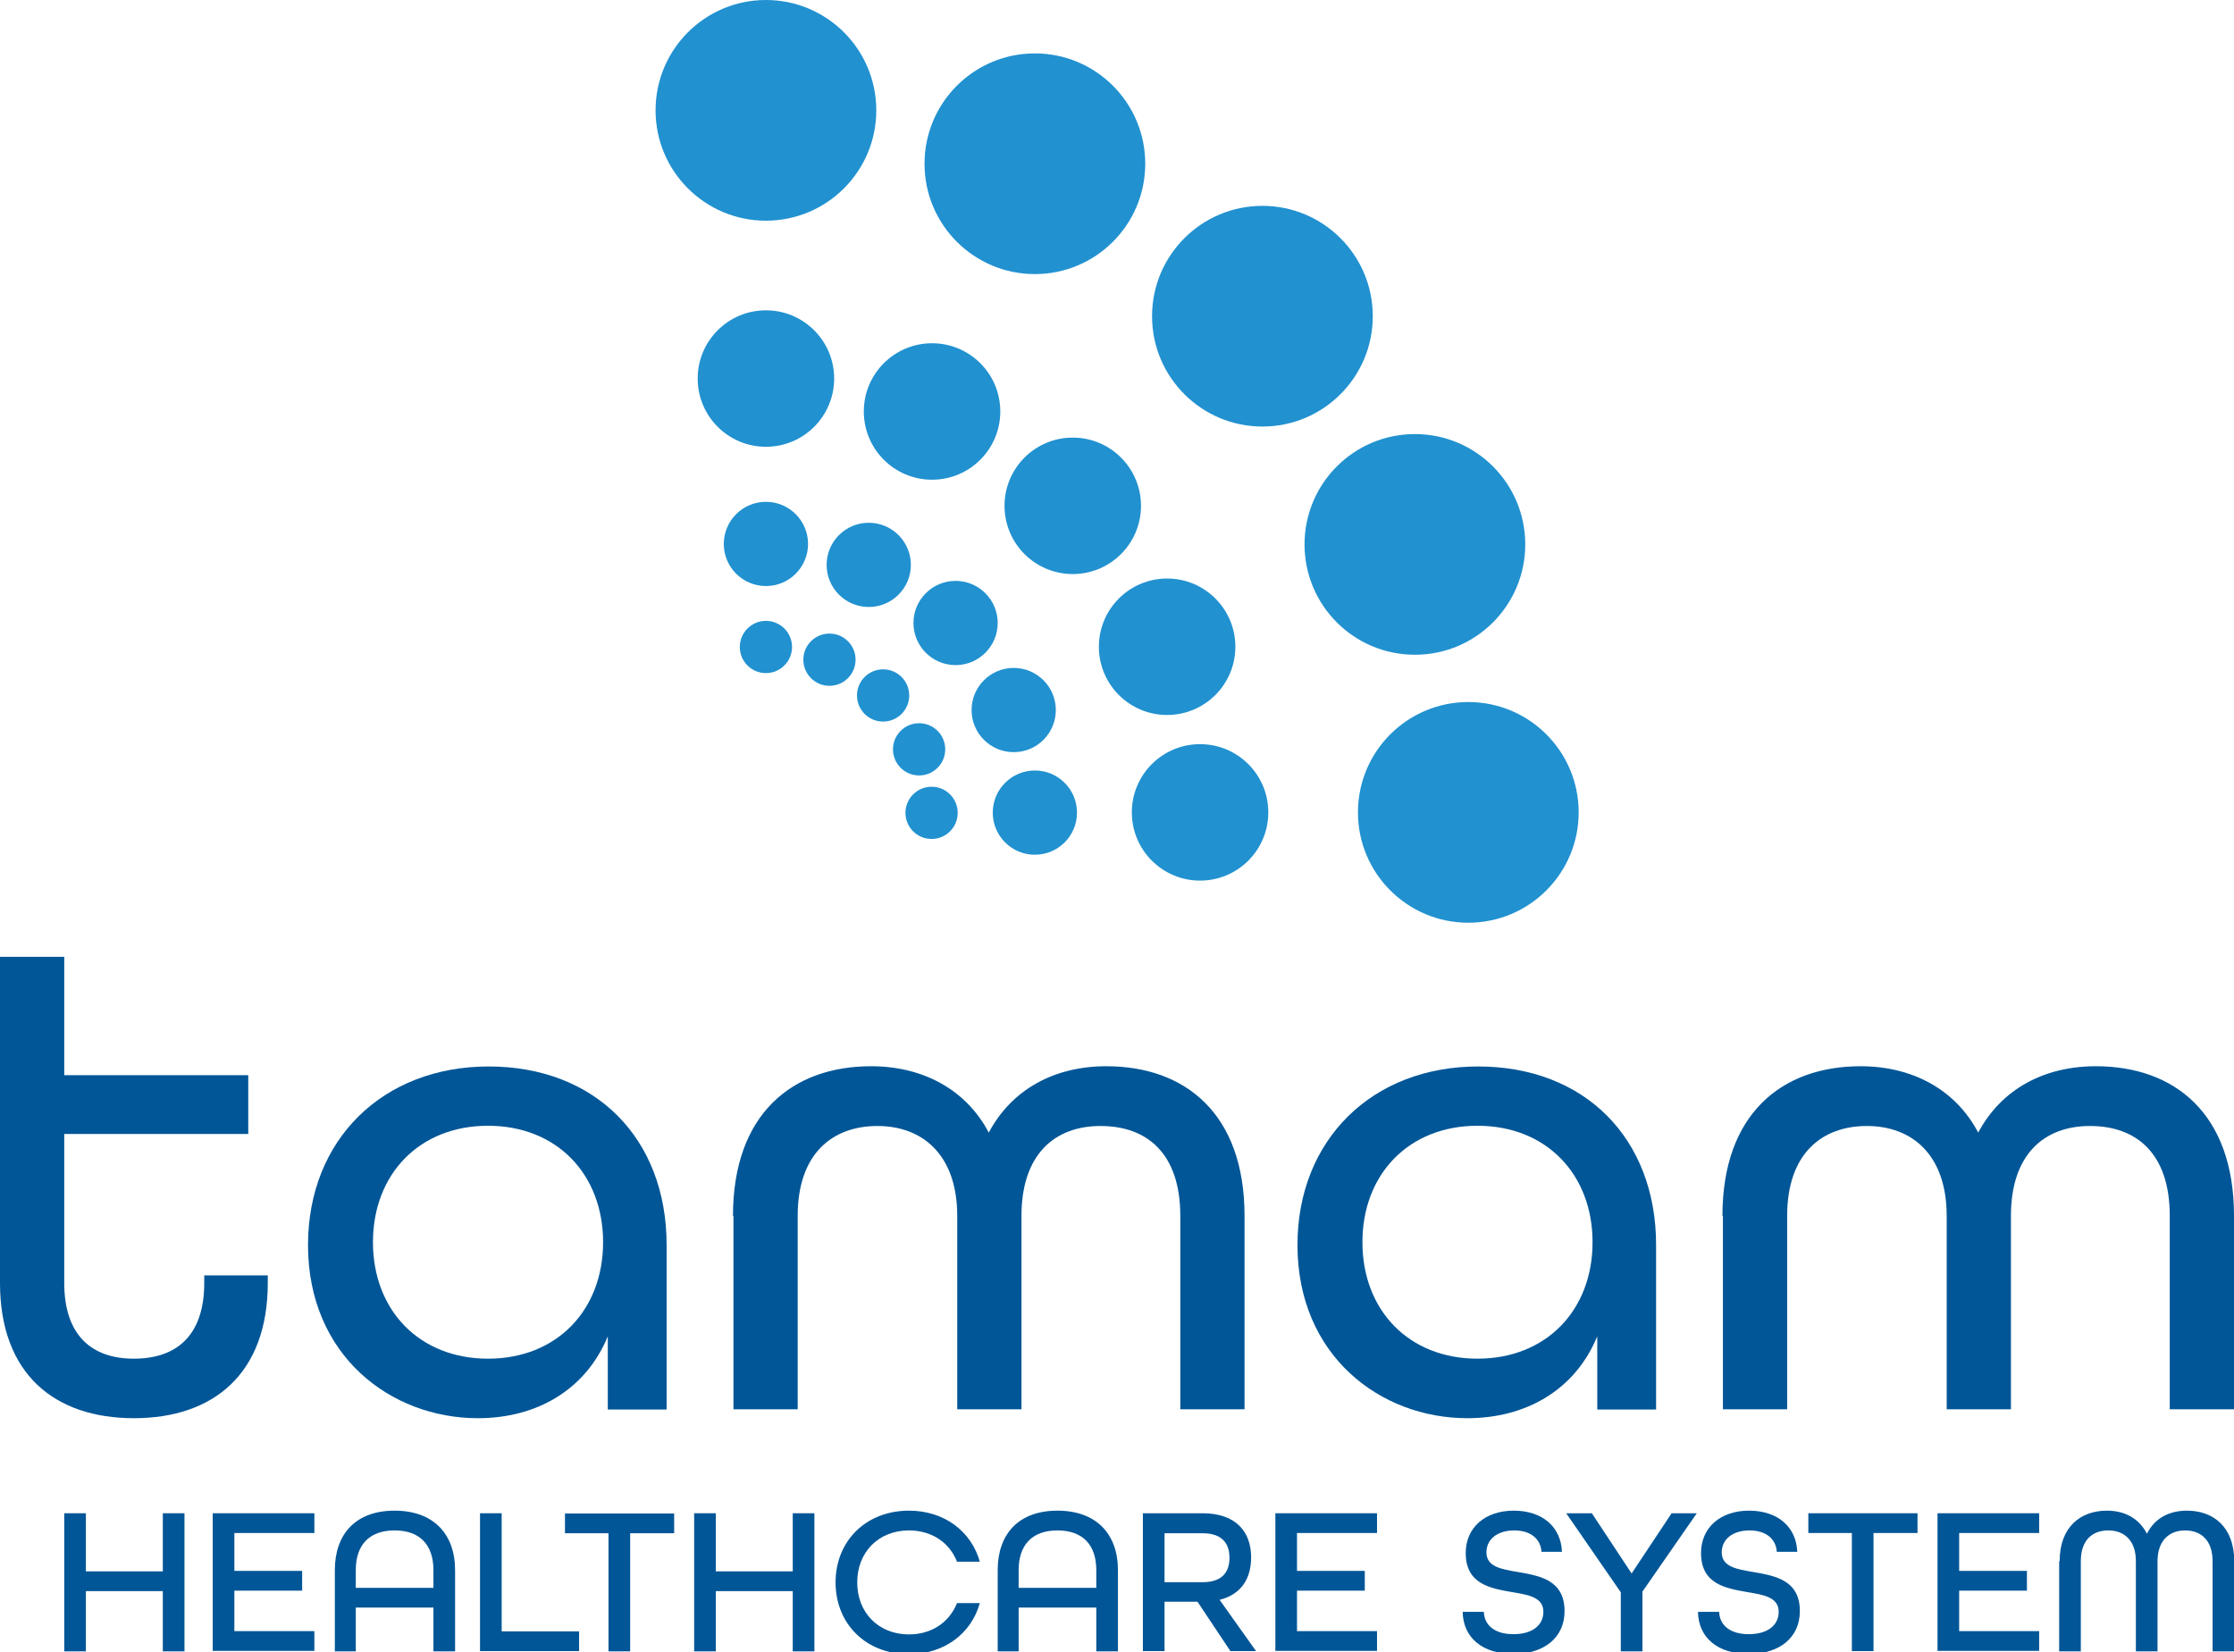
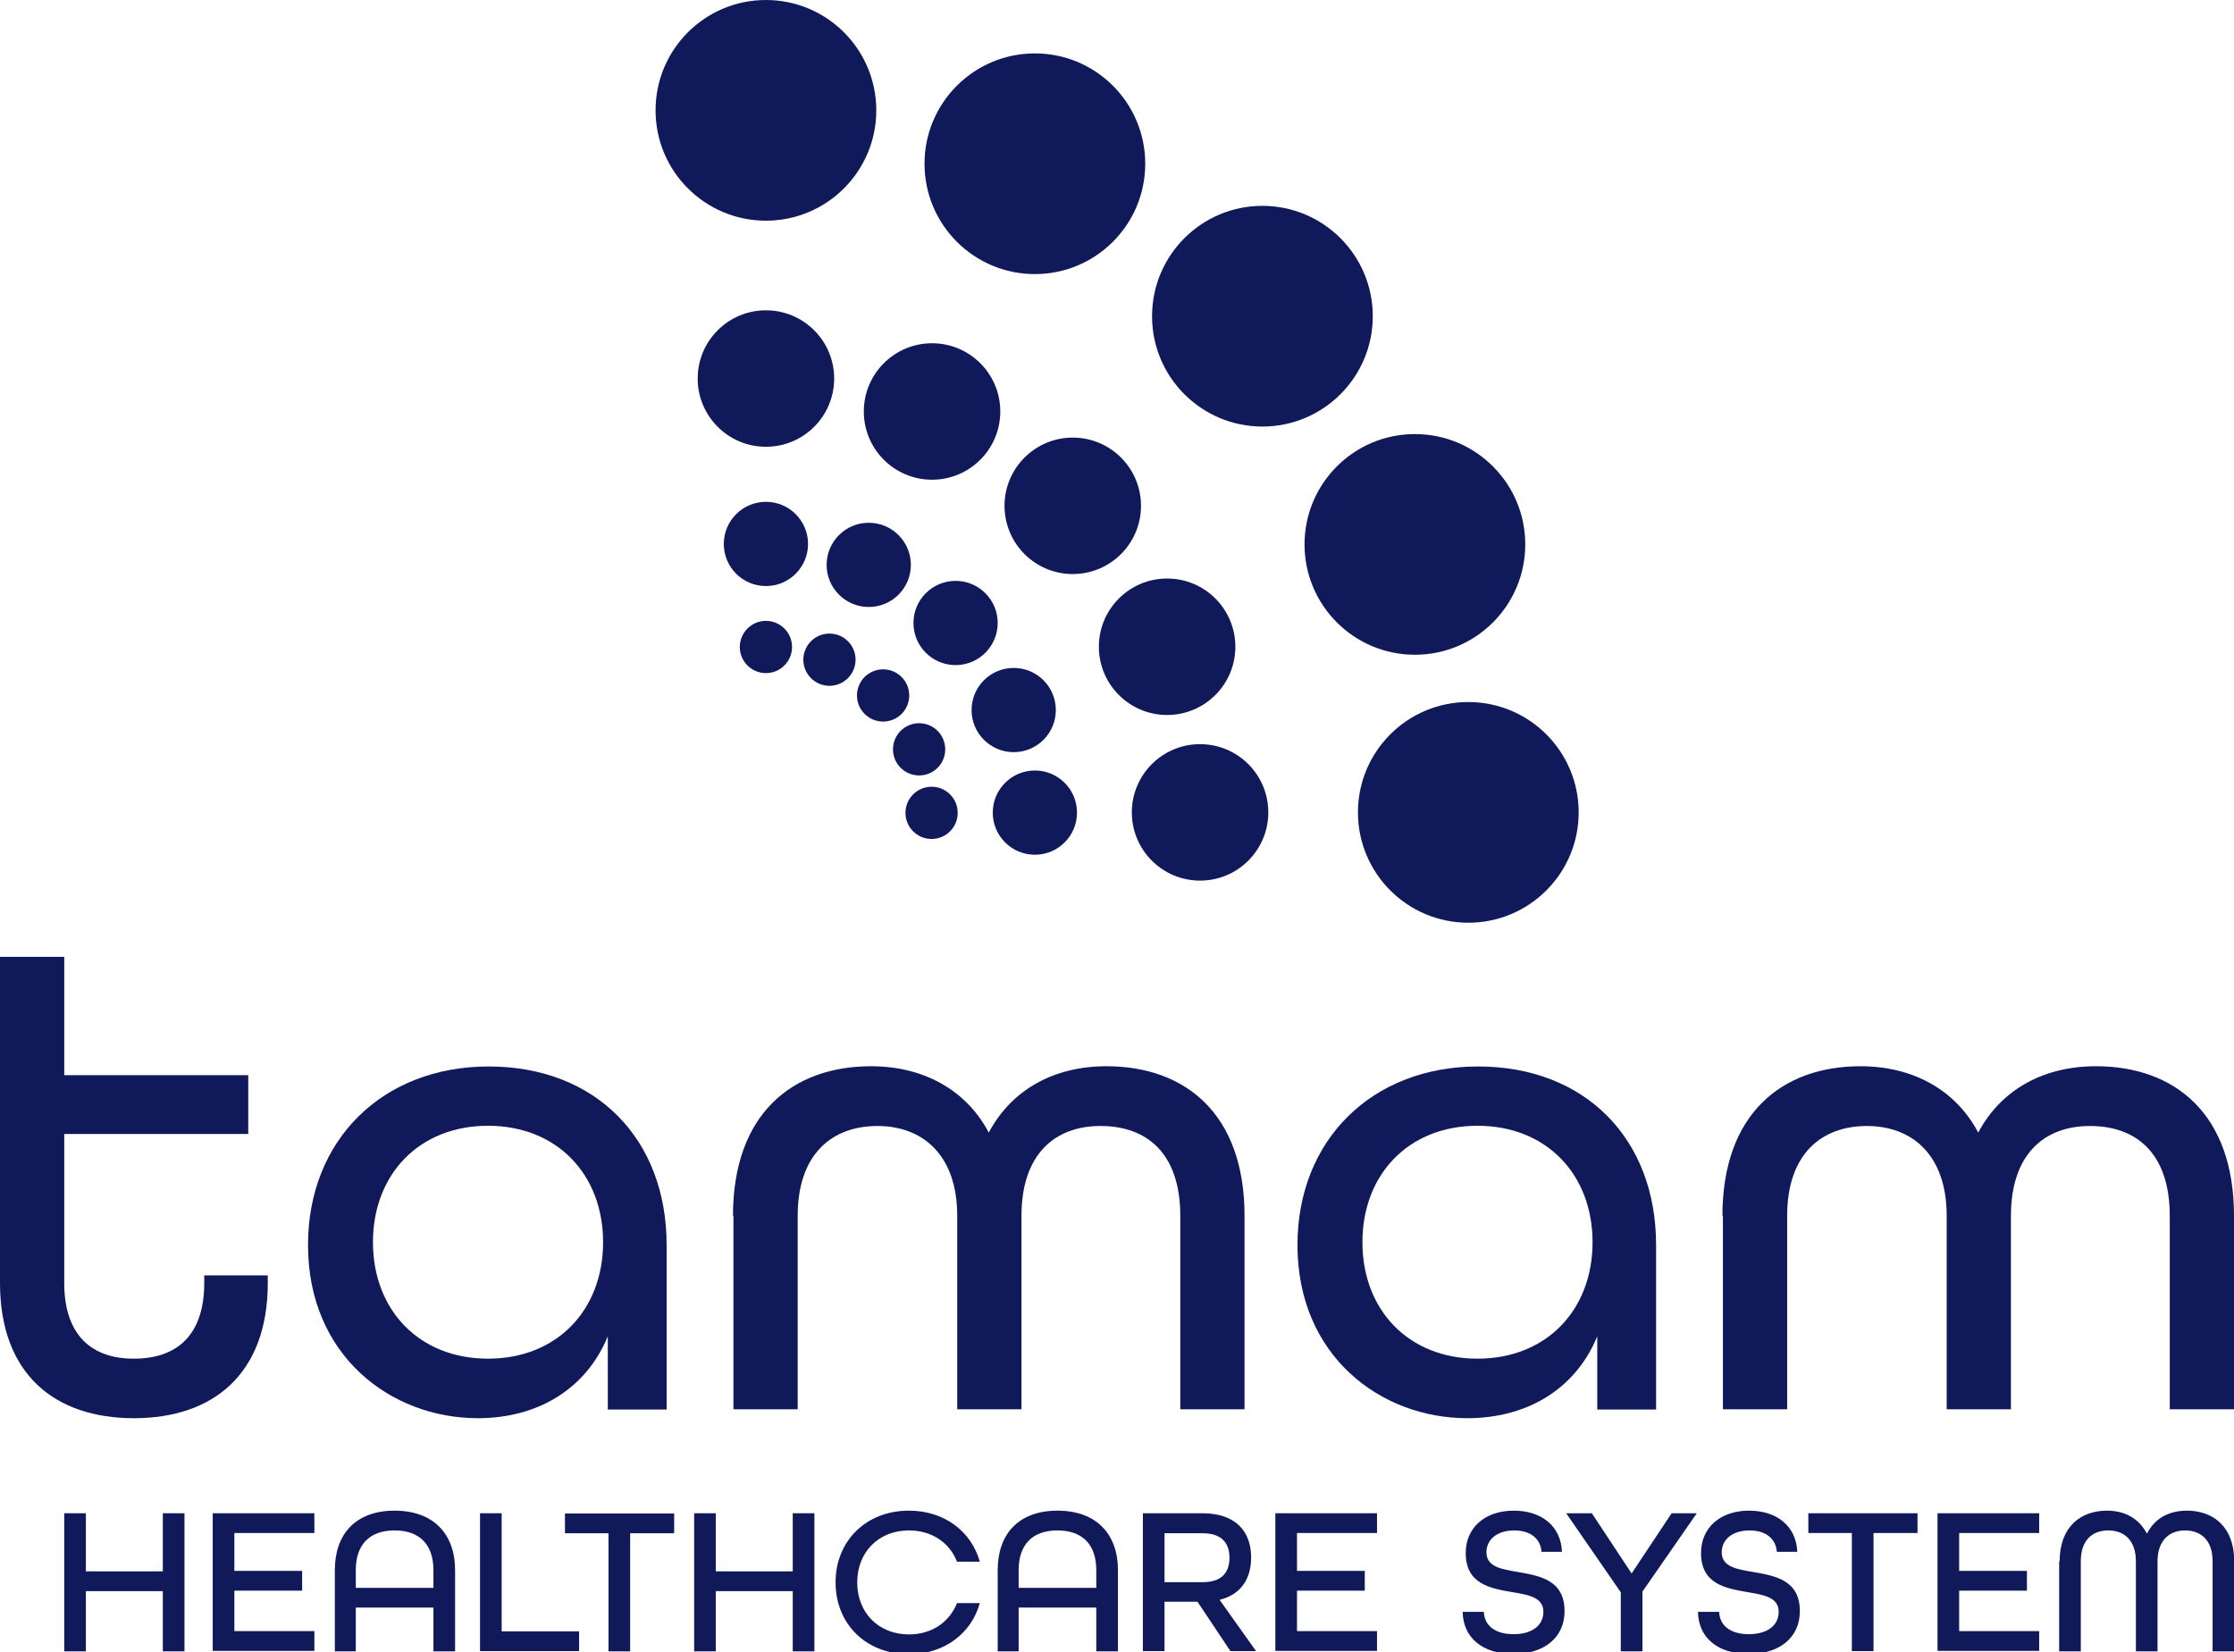
<svg xmlns="http://www.w3.org/2000/svg" id="Layer_1" data-name="Layer 1" viewBox="0 0 94.94 70.19">
  <defs>
    <style>
      .cls-1 {
-         fill: #2191d0;
+         fill: #10195A;
      }

      .cls-2 {
-         fill: #015697;
+         fill: #10195A;
      }
    </style>
  </defs>
  <g>
    <circle class="cls-1" cx="32.55" cy="27.5" r="1.11" />
    <circle class="cls-1" cx="32.55" cy="23.12" r="1.79" />
    <circle class="cls-1" cx="32.55" cy="16.09" r="2.9" />
    <circle class="cls-1" cx="32.55" cy="4.69" r="4.69" />
    <circle class="cls-1" cx="43.98" cy="6.96" r="4.69" />
    <circle class="cls-1" cx="53.65" cy="13.44" r="4.69" />
    <circle class="cls-1" cx="60.13" cy="23.14" r="4.69" />
    <circle class="cls-1" cx="62.4" cy="34.53" r="4.69" />
    <circle class="cls-1" cx="39.61" cy="17.49" r="2.9" />
    <circle class="cls-1" cx="45.59" cy="21.5" r="2.9" />
    <circle class="cls-1" cx="49.6" cy="27.49" r="2.9" />
    <circle class="cls-1" cx="51" cy="34.53" r="2.9" />
    <circle class="cls-1" cx="36.92" cy="24.01" r="1.79" />
    <circle class="cls-1" cx="40.61" cy="26.48" r="1.79" />
    <circle class="cls-1" cx="43.08" cy="30.18" r="1.79" />
    <circle class="cls-1" cx="43.98" cy="34.54" r="1.79" />
    <circle class="cls-1" cx="35.25" cy="28.04" r="1.11" />
    <circle class="cls-1" cx="37.53" cy="29.56" r="1.11" />
    <circle class="cls-1" cx="39.06" cy="31.85" r="1.11" />
    <circle class="cls-1" cx="39.59" cy="34.55" r="1.11" />
  </g>
  <g>
    <g>
      <path class="cls-2" d="M2.73,64.32h.92v2.47h3.27v-2.47h.92v5.87h-.92v-2.56h-3.27v2.56h-.92v-5.87Z" />
      <path class="cls-2" d="M9.04,64.32h4.32v.84h-3.4v1.61h2.88v.84h-2.88v1.72h3.4v.84h-4.32v-5.87Z" />
      <path class="cls-2" d="M14.23,66.74c0-1.55.9-2.53,2.54-2.53s2.57.98,2.57,2.53v3.45h-.92v-1.86h-3.3v1.86h-.89v-3.45ZM18.42,67.49v-.75c0-1.06-.56-1.69-1.65-1.69s-1.65.63-1.65,1.69v.75h3.3Z" />
      <path class="cls-2" d="M20.4,64.32h.92v5.02h3.29v.84h-4.21v-5.87Z" />
      <path class="cls-2" d="M25.87,65.17h-1.86v-.84h4.64v.84h-1.87v5.02h-.92v-5.02Z" />
      <path class="cls-2" d="M29.5,64.32h.92v2.47h3.27v-2.47h.92v5.87h-.92v-2.56h-3.27v2.56h-.92v-5.87Z" />
      <path class="cls-2" d="M35.51,67.26c0-1.76,1.29-3.05,3.12-3.05,1.5,0,2.65.88,3.01,2.17h-.97c-.31-.8-1.06-1.33-2.04-1.33-1.3,0-2.2.93-2.2,2.21s.9,2.21,2.2,2.21c.98,0,1.72-.53,2.04-1.33h.97c-.36,1.29-1.51,2.17-3.01,2.17-1.83,0-3.12-1.29-3.12-3.05Z" />
      <path class="cls-2" d="M42.4,66.74c0-1.55.9-2.53,2.54-2.53s2.57.98,2.57,2.53v3.45h-.92v-1.86h-3.3v1.86h-.89v-3.45ZM46.59,67.49v-.75c0-1.06-.56-1.69-1.65-1.69s-1.65.63-1.65,1.69v.75h3.3Z" />
      <path class="cls-2" d="M48.58,64.32h2.52c1.44,0,2.07.8,2.07,1.88,0,.88-.41,1.57-1.34,1.8l1.55,2.18h-1.09l-1.4-2.1h-1.4v2.1h-.92v-5.87ZM51.11,67.25c.85,0,1.14-.45,1.14-1.04s-.3-1.04-1.14-1.04h-1.62v2.08h1.62Z" />
      <path class="cls-2" d="M54.2,64.32h4.32v.84h-3.4v1.61h2.88v.84h-2.88v1.72h3.4v.84h-4.32v-5.87Z" />
    </g>
    <g>
      <path class="cls-2" d="M62.15,68.51h.91c.02.57.46.95,1.26.95s1.27-.38,1.27-.95c0-.62-.63-.72-1.34-.84-.92-.16-1.96-.34-1.96-1.66,0-1.07.81-1.8,2.04-1.8s2.01.7,2.05,1.75h-.87c-.03-.52-.43-.91-1.16-.91s-1.18.39-1.18.93c0,.62.64.72,1.35.84.92.16,1.97.34,1.97,1.66,0,1.12-.86,1.82-2.17,1.82s-2.14-.68-2.16-1.79Z" />
      <path class="cls-2" d="M68.88,67.68l-2.32-3.36h1.09l1.69,2.56,1.7-2.56h1.07l-2.31,3.33v2.54h-.92v-2.51Z" />
      <path class="cls-2" d="M72.15,68.51h.91c.02.57.46.95,1.26.95s1.27-.38,1.27-.95c0-.62-.63-.72-1.34-.84-.92-.16-1.96-.34-1.96-1.66,0-1.07.81-1.8,2.04-1.8s2.01.7,2.05,1.75h-.87c-.03-.52-.43-.91-1.16-.91s-1.18.39-1.18.93c0,.62.64.72,1.35.84.92.16,1.97.34,1.97,1.66,0,1.12-.86,1.82-2.17,1.82s-2.14-.68-2.16-1.79Z" />
      <path class="cls-2" d="M78.71,65.16h-1.86v-.84h4.64v.84h-1.87v5.02h-.92v-5.02Z" />
      <path class="cls-2" d="M82.34,64.32h4.32v.84h-3.4v1.61h2.88v.84h-2.88v1.72h3.4v.84h-4.32v-5.87Z" />
      <path class="cls-2" d="M87.53,66.36c0-1.45.88-2.15,2.01-2.15.77,0,1.37.34,1.7.98.32-.64.92-.98,1.7-.98,1.13,0,2.01.7,2.01,2.15v3.83h-.92v-3.83c0-.9-.5-1.31-1.17-1.31s-1.17.43-1.17,1.31v3.83h-.92v-3.83c0-.88-.49-1.31-1.17-1.31s-1.17.41-1.17,1.31v3.83h-.92v-3.83Z" />
    </g>
  </g>
  <g>
    <path class="cls-2" d="M0,54.53v-13.86h2.73v5.03h7.82v2.5H2.73v6.33c0,2.24,1.18,3.22,2.96,3.22s2.99-.95,2.99-3.22v-.32h2.7v.32c0,3.85-2.3,5.75-5.69,5.75s-5.69-1.9-5.69-5.75Z" />
    <path class="cls-2" d="M13.09,52.92c0-4.46,3.16-7.59,7.68-7.59s7.56,3.05,7.56,7.59v6.99h-2.5v-3.11c-.95,2.3-3.05,3.48-5.52,3.48-3.71,0-7.22-2.67-7.22-7.36ZM25.63,52.8c0-2.88-1.96-4.95-4.89-4.95s-4.89,2.07-4.89,4.95,1.96,4.95,4.89,4.95,4.89-2.07,4.89-4.95Z" />
    <path class="cls-2" d="M31.15,51.68c0-4.34,2.53-6.36,5.87-6.36,2.19,0,4.03.98,5,2.82.98-1.84,2.79-2.82,5-2.82,3.34,0,5.87,2.01,5.87,6.36v8.22h-2.73v-8.22c0-2.65-1.41-3.82-3.39-3.82s-3.36,1.24-3.36,3.82v8.22h-2.73v-8.22c0-2.59-1.47-3.82-3.39-3.82s-3.39,1.18-3.39,3.82v8.22h-2.73v-8.22Z" />
    <path class="cls-2" d="M55.14,52.92c0-4.46,3.16-7.59,7.68-7.59s7.56,3.05,7.56,7.59v6.99h-2.5v-3.11c-.95,2.3-3.05,3.48-5.52,3.48-3.71,0-7.22-2.67-7.22-7.36ZM67.68,52.8c0-2.88-1.96-4.95-4.89-4.95s-4.89,2.07-4.89,4.95,1.96,4.95,4.89,4.95,4.89-2.07,4.89-4.95Z" />
    <path class="cls-2" d="M73.2,51.68c0-4.34,2.53-6.36,5.87-6.36,2.19,0,4.03.98,5,2.82.98-1.84,2.79-2.82,5-2.82,3.34,0,5.87,2.01,5.87,6.36v8.22h-2.73v-8.22c0-2.65-1.41-3.82-3.39-3.82s-3.36,1.24-3.36,3.82v8.22h-2.73v-8.22c0-2.59-1.47-3.82-3.39-3.82s-3.39,1.18-3.39,3.82v8.22h-2.73v-8.22Z" />
  </g>
</svg>
